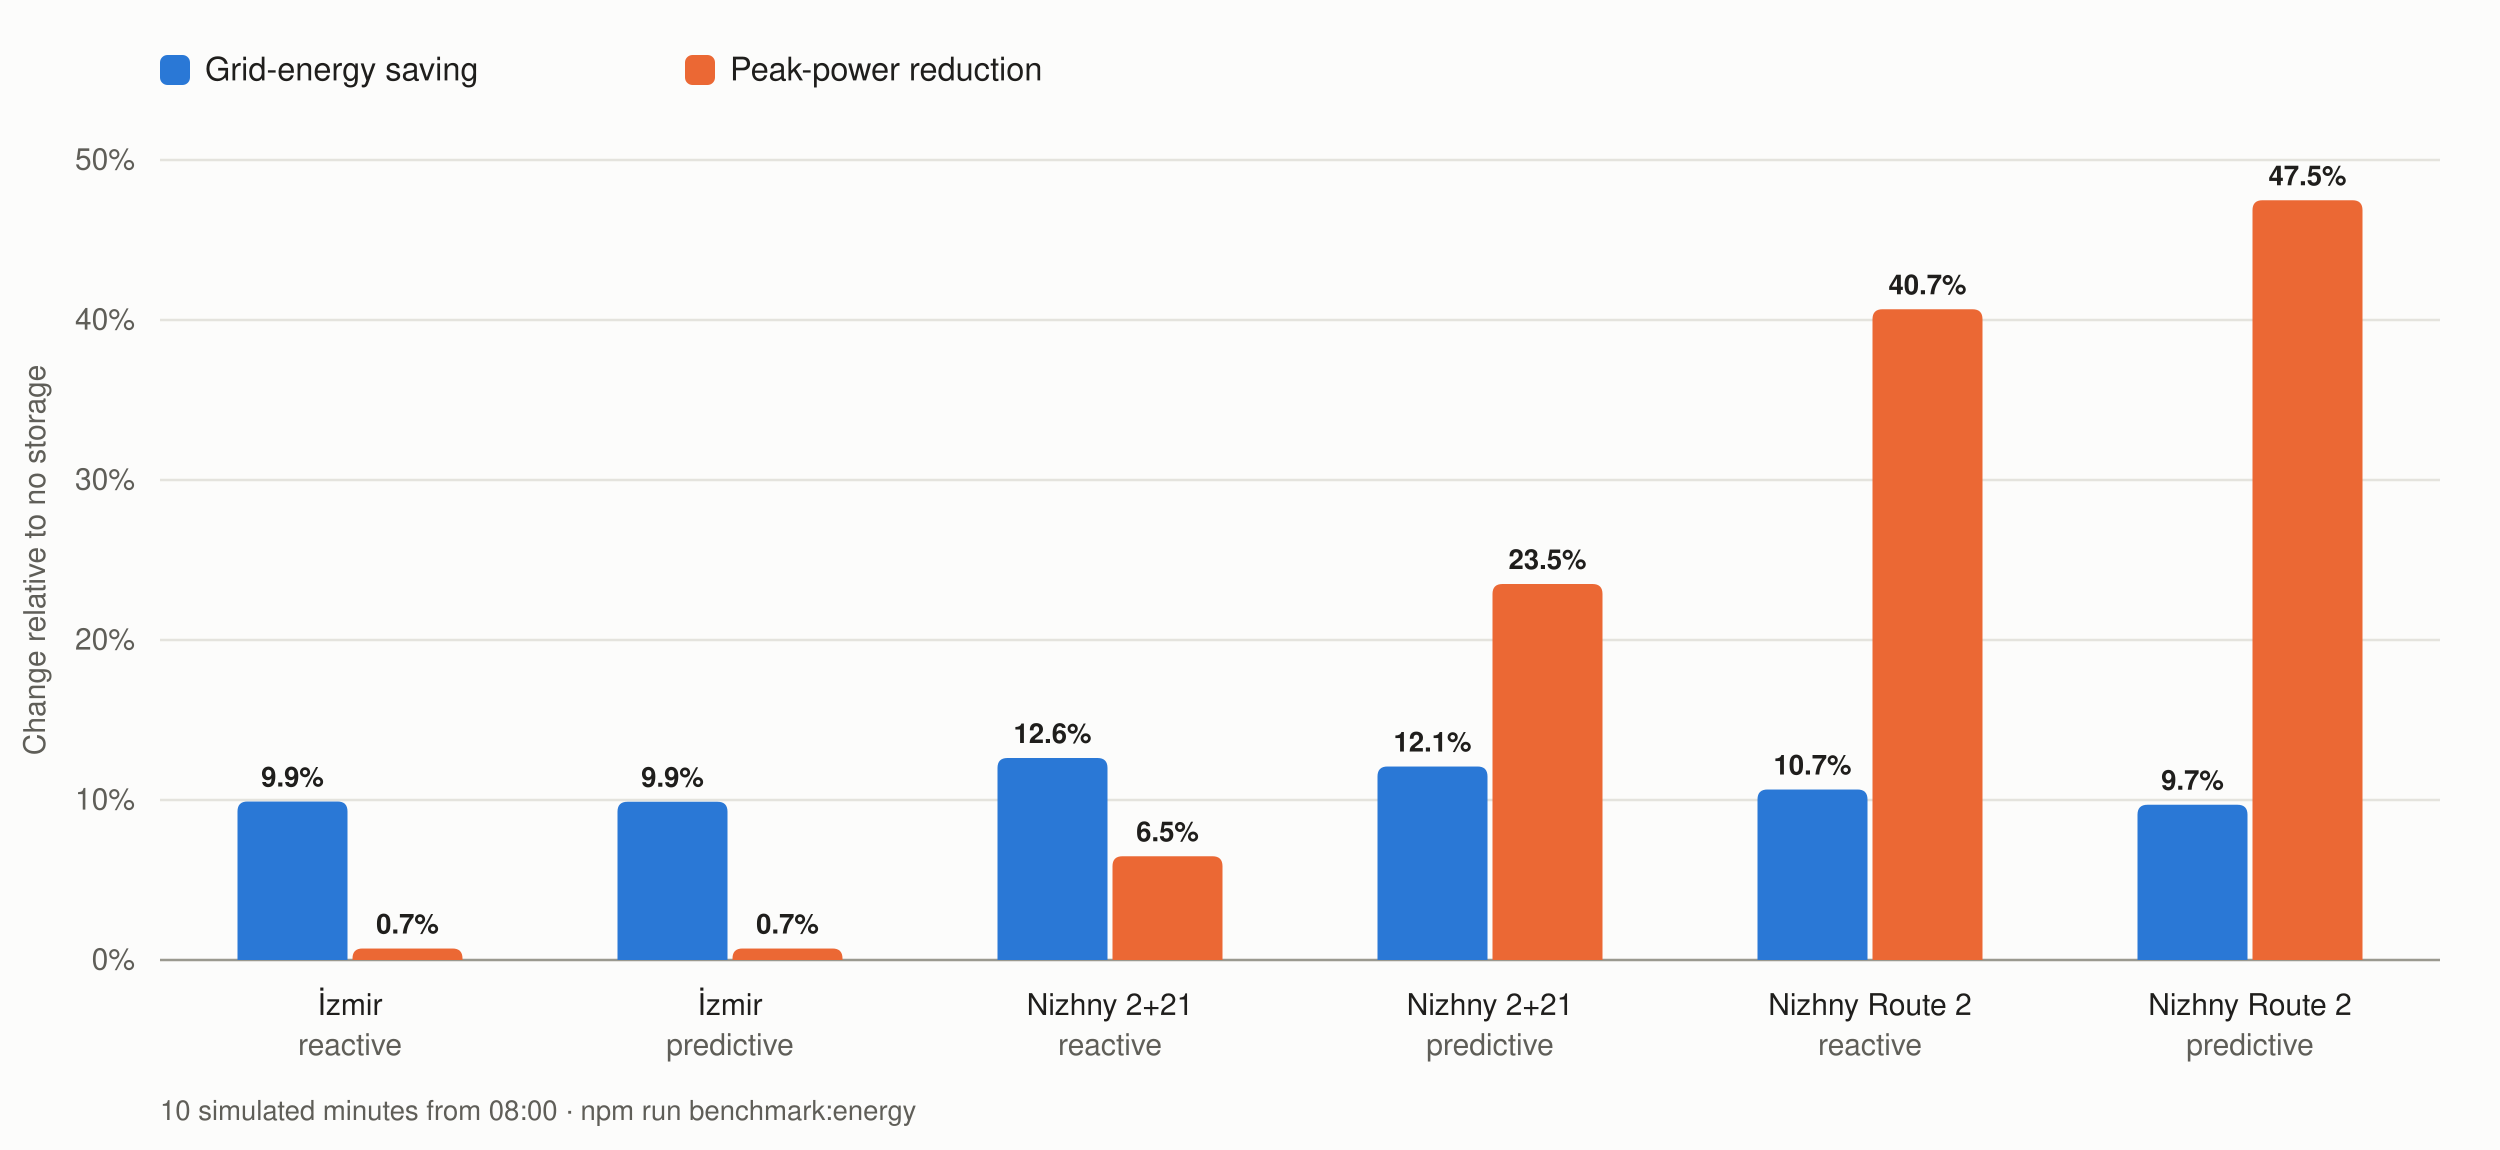
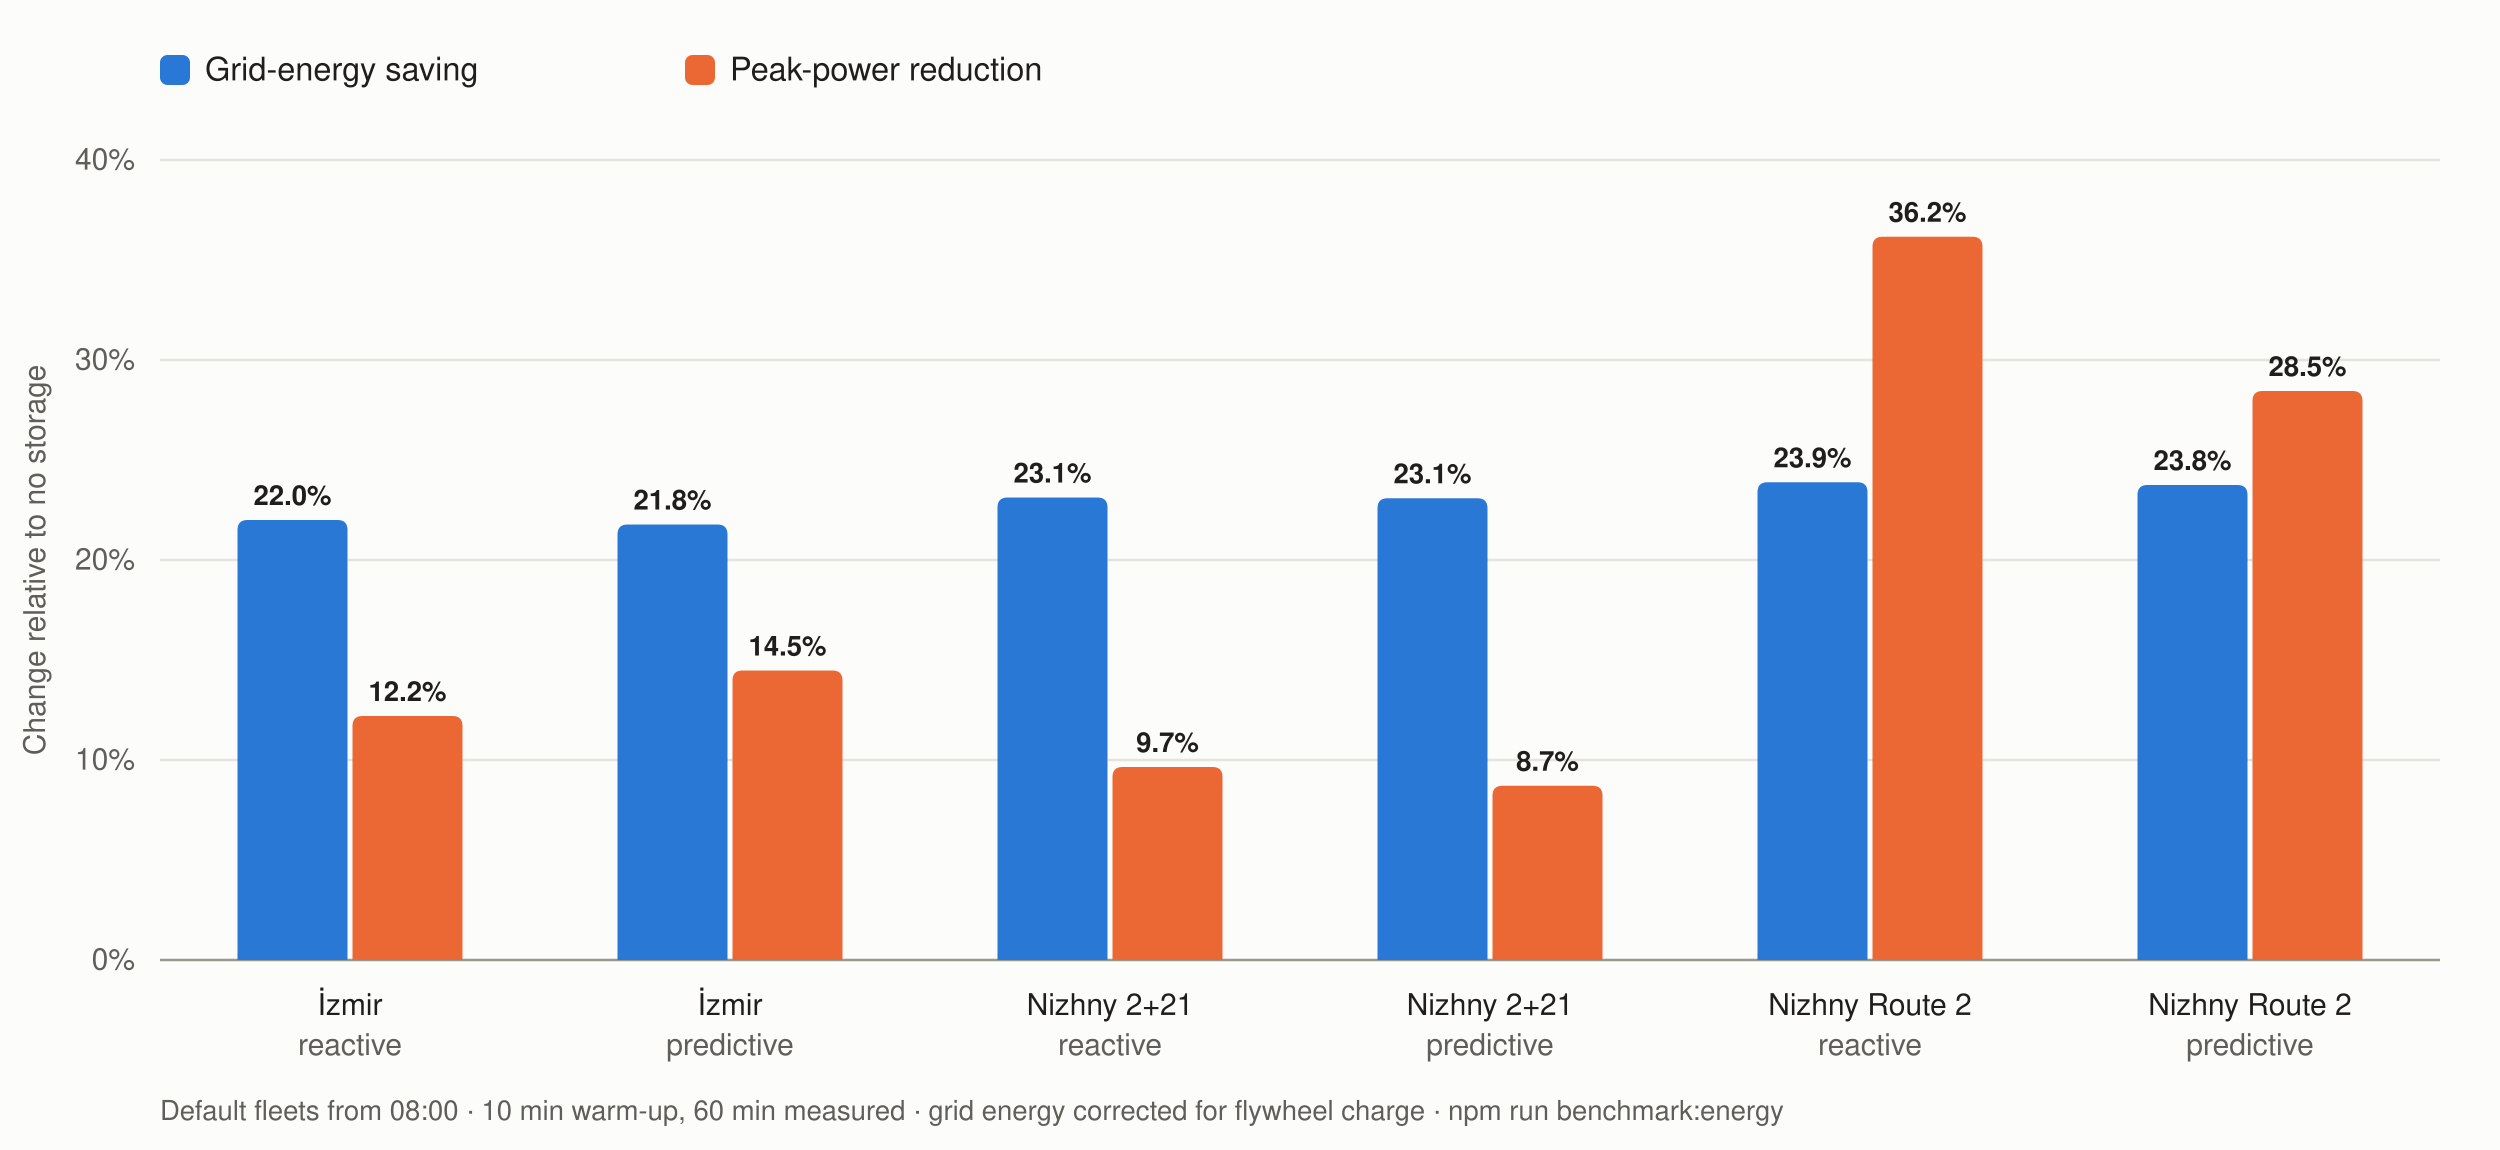
<svg xmlns="http://www.w3.org/2000/svg" viewBox="0 0 1000 460" width="1000" height="460" role="img" aria-labelledby="title desc" font-family="-apple-system, BlinkMacSystemFont, 'Segoe UI', Helvetica, Arial, sans-serif">
  <rect width="1000" height="460" fill="#fcfcfb" />
  <line x1="64" x2="976" y1="384.0" y2="384.0" stroke="#9a998f" stroke-width="1" />
  <text x="54" y="384.0" dy="0.32em" text-anchor="end" font-size="12" fill="#5f5e58">0%</text>
-   <line x1="64" x2="976" y1="320.0" y2="320.0" stroke="#e4e3dd" stroke-width="1" />
-   <text x="54" y="320.0" dy="0.32em" text-anchor="end" font-size="12" fill="#5f5e58">10%</text>
-   <line x1="64" x2="976" y1="256.0" y2="256.0" stroke="#e4e3dd" stroke-width="1" />
-   <text x="54" y="256.0" dy="0.32em" text-anchor="end" font-size="12" fill="#5f5e58">20%</text>
-   <line x1="64" x2="976" y1="192.0" y2="192.0" stroke="#e4e3dd" stroke-width="1" />
-   <text x="54" y="192.0" dy="0.32em" text-anchor="end" font-size="12" fill="#5f5e58">30%</text>
-   <line x1="64" x2="976" y1="128.0" y2="128.0" stroke="#e4e3dd" stroke-width="1" />
-   <text x="54" y="128.0" dy="0.32em" text-anchor="end" font-size="12" fill="#5f5e58">40%</text>
+   <line x1="64" x2="976" y1="304.0" y2="304.0" stroke="#e4e3dd" stroke-width="1" />
+   <text x="54" y="304.0" dy="0.32em" text-anchor="end" font-size="12" fill="#5f5e58">10%</text>
+   <line x1="64" x2="976" y1="224.0" y2="224.0" stroke="#e4e3dd" stroke-width="1" />
+   <text x="54" y="224.0" dy="0.32em" text-anchor="end" font-size="12" fill="#5f5e58">20%</text>
+   <line x1="64" x2="976" y1="144.0" y2="144.0" stroke="#e4e3dd" stroke-width="1" />
+   <text x="54" y="144.0" dy="0.32em" text-anchor="end" font-size="12" fill="#5f5e58">30%</text>
  <line x1="64" x2="976" y1="64.0" y2="64.0" stroke="#e4e3dd" stroke-width="1" />
-   <text x="54" y="64.0" dy="0.32em" text-anchor="end" font-size="12" fill="#5f5e58">50%</text>
+   <text x="54" y="64.0" dy="0.32em" text-anchor="end" font-size="12" fill="#5f5e58">40%</text>
  <text transform="translate(18 224.0) rotate(-90)" text-anchor="middle" font-size="12" fill="#5f5e58">Change relative to no storage</text>
  <rect x="64" y="22" width="12" height="12" rx="3" fill="#2a78d6" />
  <text x="82" y="28" dy="0.32em" font-size="13" fill="#1f1e1c">Grid-energy saving</text>
  <rect x="274" y="22" width="12" height="12" rx="3" fill="#eb6834" />
  <text x="292" y="28" dy="0.32em" font-size="13" fill="#1f1e1c">Peak-power reduction</text>
-   <path d="M95.0 384.0V324.6Q95.0 320.6 99.0 320.6H135.0Q139.0 320.6 139.0 324.6V384.0Z" fill="#2a78d6" />
-   <text x="117.0" y="314.6" text-anchor="middle" font-size="11" font-weight="600" fill="#1f1e1c">9.9%</text>
-   <path d="M141.0 384.0V383.4Q141.0 379.4 145.0 379.4H181.0Q185.0 379.4 185.0 383.4V384.0Z" fill="#eb6834" />
-   <text x="163.0" y="373.4" text-anchor="middle" font-size="11" font-weight="600" fill="#1f1e1c">0.7%</text>
+   <path d="M95.0 384.0V212.0Q95.0 208.0 99.0 208.0H135.0Q139.0 208.0 139.0 212.0V384.0Z" fill="#2a78d6" />
+   <text x="117.0" y="202.0" text-anchor="middle" font-size="11" font-weight="600" fill="#1f1e1c">22.0%</text>
+   <path d="M141.0 384.0V290.4Q141.0 286.4 145.0 286.4H181.0Q185.0 286.4 185.0 290.4V384.0Z" fill="#eb6834" />
+   <text x="163.0" y="280.4" text-anchor="middle" font-size="11" font-weight="600" fill="#1f1e1c">12.2%</text>
  <text x="140.0" y="406" text-anchor="middle" font-size="12" fill="#1f1e1c">İzmir</text>
  <text x="140.0" y="422" text-anchor="middle" font-size="12" fill="#5f5e58">reactive</text>
-   <path d="M247.0 384.0V324.7Q247.0 320.7 251.0 320.7H287.0Q291.0 320.7 291.0 324.7V384.0Z" fill="#2a78d6" />
-   <text x="269.0" y="314.7" text-anchor="middle" font-size="11" font-weight="600" fill="#1f1e1c">9.9%</text>
-   <path d="M293.0 384.0V383.4Q293.0 379.4 297.0 379.4H333.0Q337.0 379.4 337.0 383.4V384.0Z" fill="#eb6834" />
-   <text x="315.0" y="373.4" text-anchor="middle" font-size="11" font-weight="600" fill="#1f1e1c">0.7%</text>
+   <path d="M247.0 384.0V213.8Q247.0 209.8 251.0 209.8H287.0Q291.0 209.8 291.0 213.8V384.0Z" fill="#2a78d6" />
+   <text x="269.0" y="203.8" text-anchor="middle" font-size="11" font-weight="600" fill="#1f1e1c">21.8%</text>
+   <path d="M293.0 384.0V272.2Q293.0 268.2 297.0 268.2H333.0Q337.0 268.2 337.0 272.2V384.0Z" fill="#eb6834" />
+   <text x="315.0" y="262.2" text-anchor="middle" font-size="11" font-weight="600" fill="#1f1e1c">14.5%</text>
  <text x="292.0" y="406" text-anchor="middle" font-size="12" fill="#1f1e1c">İzmir</text>
  <text x="292.0" y="422" text-anchor="middle" font-size="12" fill="#5f5e58">predictive</text>
-   <path d="M399.0 384.0V307.2Q399.0 303.2 403.0 303.2H439.0Q443.0 303.2 443.0 307.2V384.0Z" fill="#2a78d6" />
-   <text x="421.0" y="297.2" text-anchor="middle" font-size="11" font-weight="600" fill="#1f1e1c">12.6%</text>
-   <path d="M445.0 384.0V346.5Q445.0 342.5 449.0 342.5H485.0Q489.0 342.5 489.0 346.5V384.0Z" fill="#eb6834" />
-   <text x="467.0" y="336.5" text-anchor="middle" font-size="11" font-weight="600" fill="#1f1e1c">6.5%</text>
+   <path d="M399.0 384.0V203.0Q399.0 199.0 403.0 199.0H439.0Q443.0 199.0 443.0 203.0V384.0Z" fill="#2a78d6" />
+   <text x="421.0" y="193.0" text-anchor="middle" font-size="11" font-weight="600" fill="#1f1e1c">23.1%</text>
+   <path d="M445.0 384.0V310.8Q445.0 306.8 449.0 306.8H485.0Q489.0 306.8 489.0 310.8V384.0Z" fill="#eb6834" />
+   <text x="467.0" y="300.8" text-anchor="middle" font-size="11" font-weight="600" fill="#1f1e1c">9.7%</text>
  <text x="444.0" y="406" text-anchor="middle" font-size="12" fill="#1f1e1c">Nizhny 2+21</text>
  <text x="444.0" y="422" text-anchor="middle" font-size="12" fill="#5f5e58">reactive</text>
-   <path d="M551.0 384.0V310.6Q551.0 306.6 555.0 306.6H591.0Q595.0 306.6 595.0 310.6V384.0Z" fill="#2a78d6" />
-   <text x="573.0" y="300.6" text-anchor="middle" font-size="11" font-weight="600" fill="#1f1e1c">12.1%</text>
-   <path d="M597.0 384.0V237.6Q597.0 233.6 601.0 233.6H637.0Q641.0 233.6 641.0 237.6V384.0Z" fill="#eb6834" />
-   <text x="619.0" y="227.6" text-anchor="middle" font-size="11" font-weight="600" fill="#1f1e1c">23.5%</text>
+   <path d="M551.0 384.0V203.3Q551.0 199.3 555.0 199.3H591.0Q595.0 199.3 595.0 203.3V384.0Z" fill="#2a78d6" />
+   <text x="573.0" y="193.3" text-anchor="middle" font-size="11" font-weight="600" fill="#1f1e1c">23.1%</text>
+   <path d="M597.0 384.0V318.3Q597.0 314.3 601.0 314.3H637.0Q641.0 314.3 641.0 318.3V384.0Z" fill="#eb6834" />
+   <text x="619.0" y="308.3" text-anchor="middle" font-size="11" font-weight="600" fill="#1f1e1c">8.7%</text>
  <text x="596.0" y="406" text-anchor="middle" font-size="12" fill="#1f1e1c">Nizhny 2+21</text>
  <text x="596.0" y="422" text-anchor="middle" font-size="12" fill="#5f5e58">predictive</text>
-   <path d="M703.0 384.0V319.8Q703.0 315.8 707.0 315.8H743.0Q747.0 315.8 747.0 319.8V384.0Z" fill="#2a78d6" />
-   <text x="725.0" y="309.8" text-anchor="middle" font-size="11" font-weight="600" fill="#1f1e1c">10.7%</text>
-   <path d="M749.0 384.0V127.7Q749.0 123.7 753.0 123.7H789.0Q793.0 123.7 793.0 127.7V384.0Z" fill="#eb6834" />
-   <text x="771.0" y="117.7" text-anchor="middle" font-size="11" font-weight="600" fill="#1f1e1c">40.7%</text>
+   <path d="M703.0 384.0V196.9Q703.0 192.9 707.0 192.9H743.0Q747.0 192.9 747.0 196.9V384.0Z" fill="#2a78d6" />
+   <text x="725.0" y="186.9" text-anchor="middle" font-size="11" font-weight="600" fill="#1f1e1c">23.9%</text>
+   <path d="M749.0 384.0V98.7Q749.0 94.7 753.0 94.7H789.0Q793.0 94.7 793.0 98.7V384.0Z" fill="#eb6834" />
+   <text x="771.0" y="88.7" text-anchor="middle" font-size="11" font-weight="600" fill="#1f1e1c">36.2%</text>
  <text x="748.0" y="406" text-anchor="middle" font-size="12" fill="#1f1e1c">Nizhny Route 2</text>
  <text x="748.0" y="422" text-anchor="middle" font-size="12" fill="#5f5e58">reactive</text>
-   <path d="M855.0 384.0V325.9Q855.0 321.9 859.0 321.9H895.0Q899.0 321.9 899.0 325.9V384.0Z" fill="#2a78d6" />
-   <text x="877.0" y="315.9" text-anchor="middle" font-size="11" font-weight="600" fill="#1f1e1c">9.7%</text>
-   <path d="M901.0 384.0V84.1Q901.0 80.1 905.0 80.1H941.0Q945.0 80.1 945.0 84.1V384.0Z" fill="#eb6834" />
-   <text x="923.0" y="74.1" text-anchor="middle" font-size="11" font-weight="600" fill="#1f1e1c">47.5%</text>
+   <path d="M855.0 384.0V198.0Q855.0 194.0 859.0 194.0H895.0Q899.0 194.0 899.0 198.0V384.0Z" fill="#2a78d6" />
+   <text x="877.0" y="188.0" text-anchor="middle" font-size="11" font-weight="600" fill="#1f1e1c">23.8%</text>
+   <path d="M901.0 384.0V160.4Q901.0 156.4 905.0 156.4H941.0Q945.0 156.4 945.0 160.4V384.0Z" fill="#eb6834" />
+   <text x="923.0" y="150.4" text-anchor="middle" font-size="11" font-weight="600" fill="#1f1e1c">28.5%</text>
  <text x="900.0" y="406" text-anchor="middle" font-size="12" fill="#1f1e1c">Nizhny Route 2</text>
  <text x="900.0" y="422" text-anchor="middle" font-size="12" fill="#5f5e58">predictive</text>
-   <text x="64" y="448" font-size="11" fill="#5f5e58">10 simulated minutes from 08:00 · npm run benchmark:energy</text>
+   <text x="64" y="448" font-size="11" fill="#5f5e58">Default fleets from 08:00 · 10 min warm-up, 60 min measured · grid energy corrected for flywheel charge · npm run benchmark:energy</text>
</svg>
